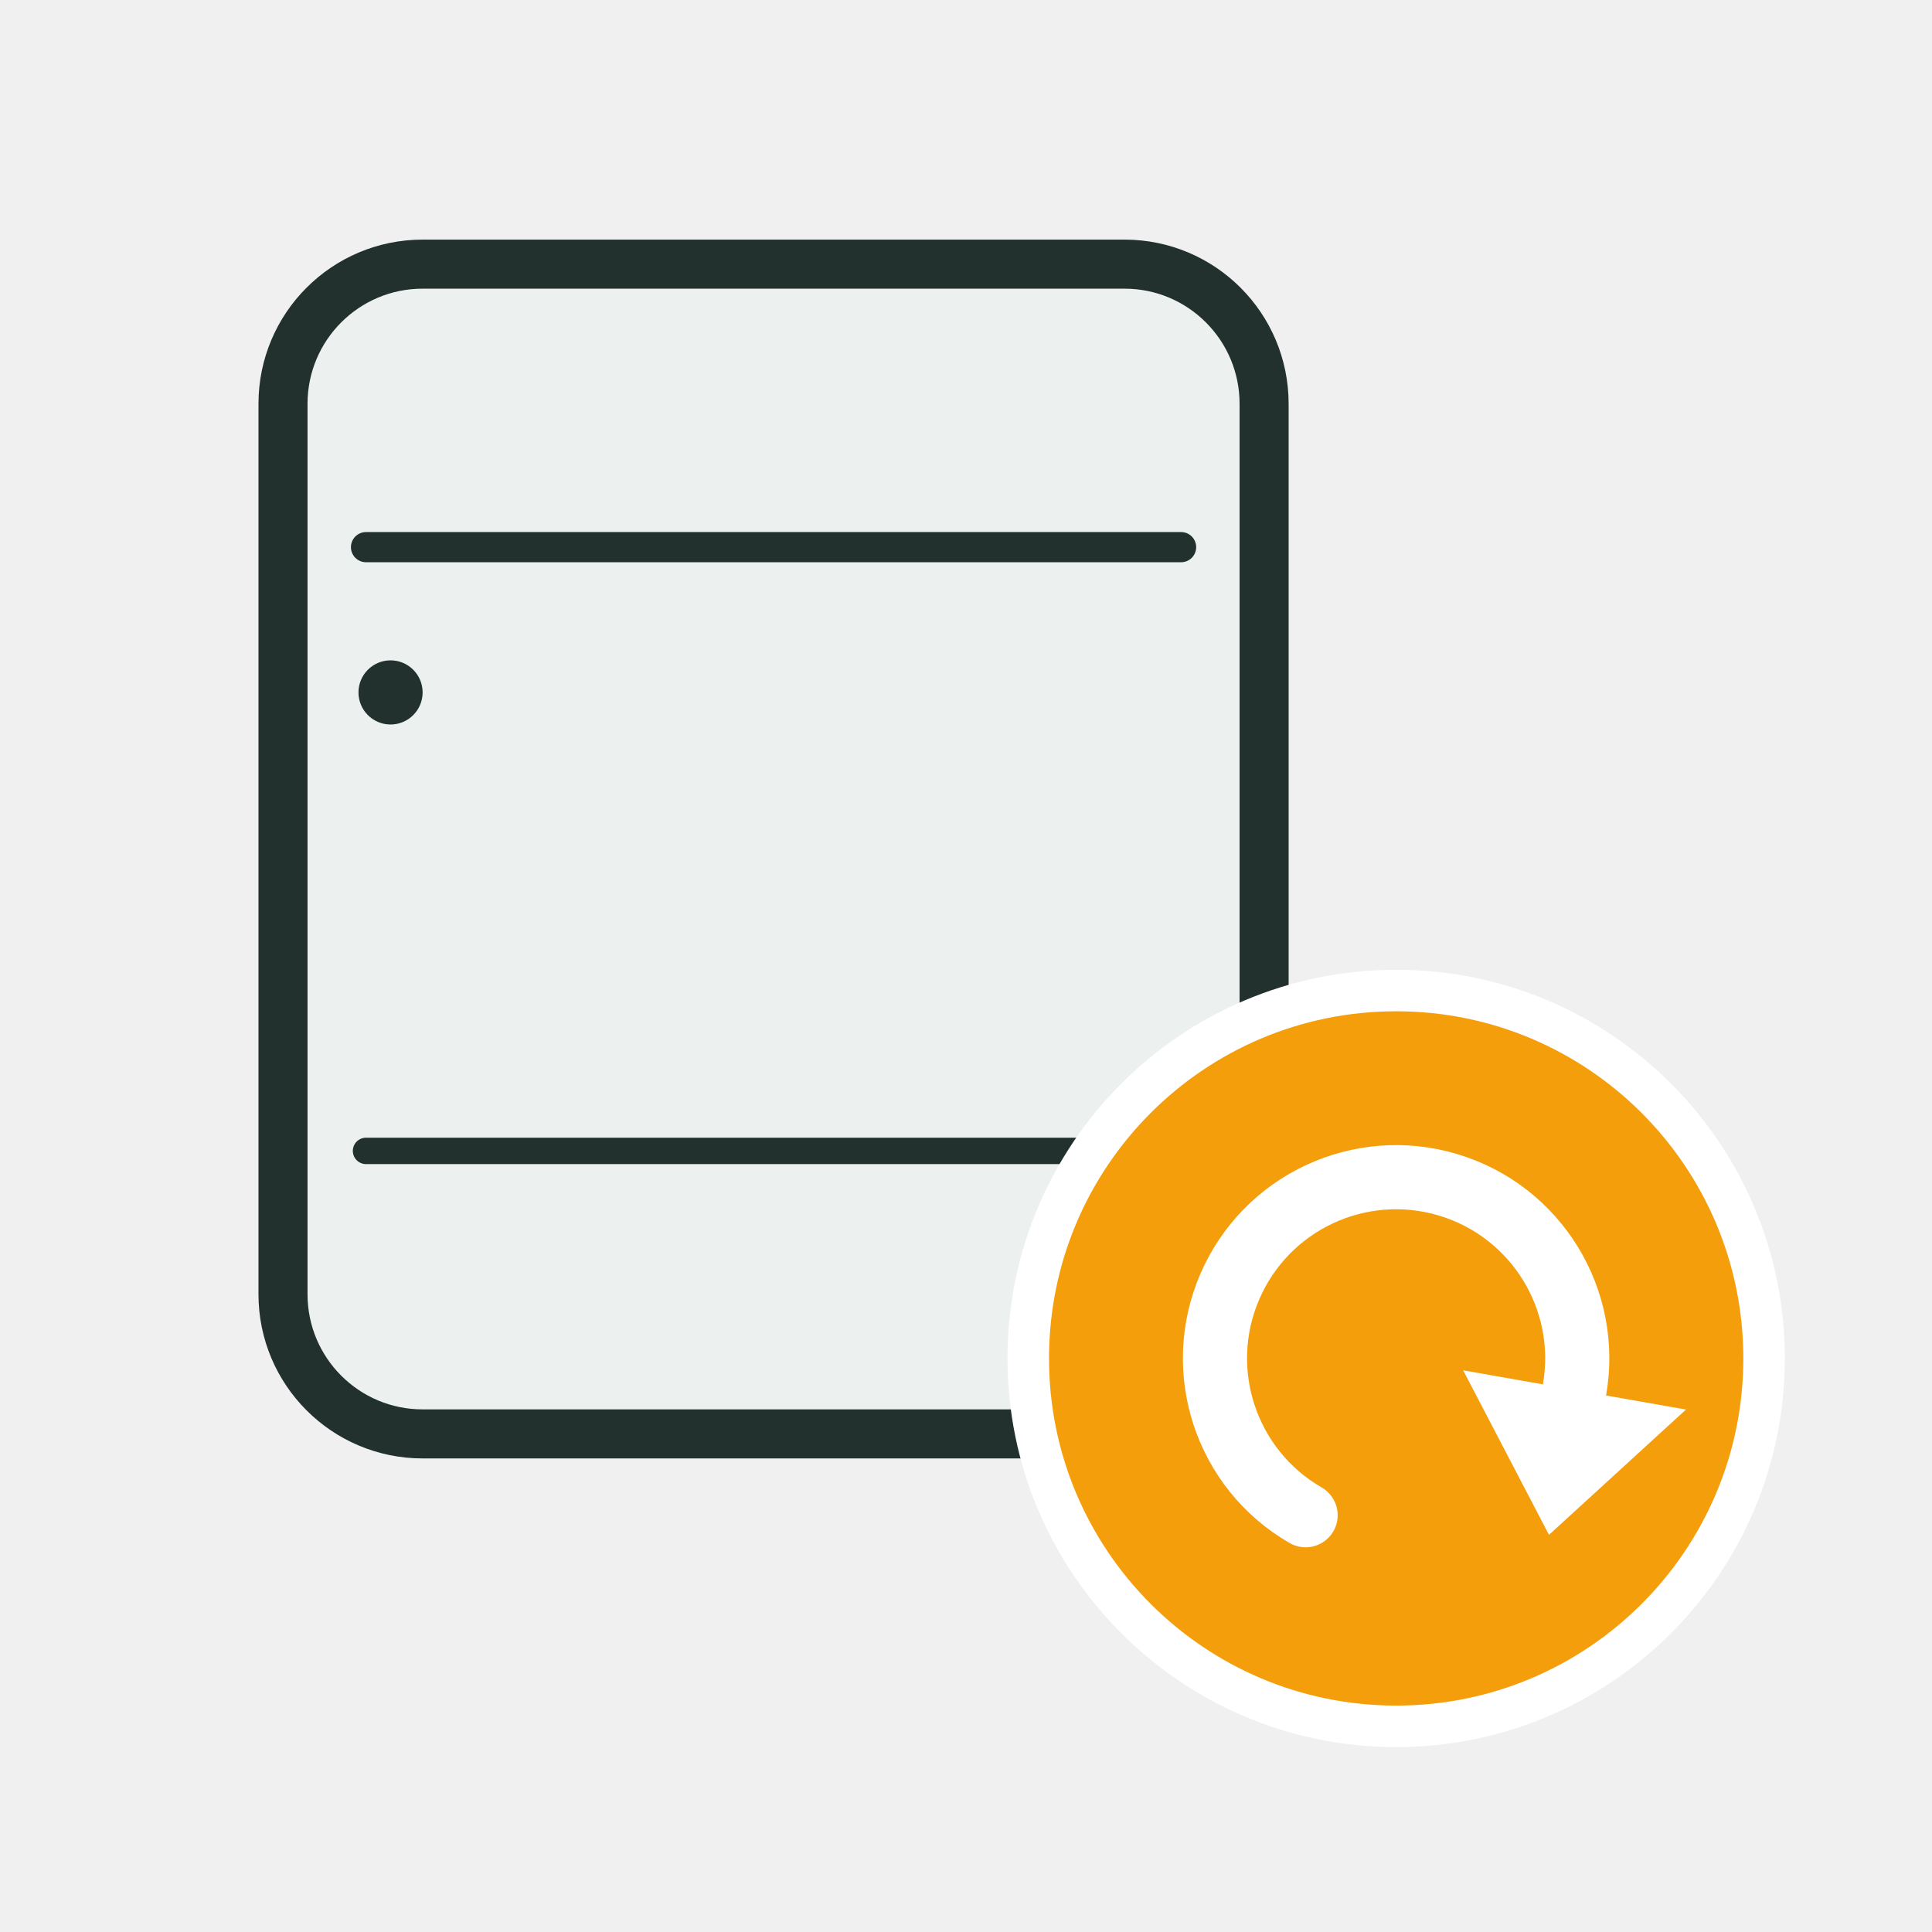
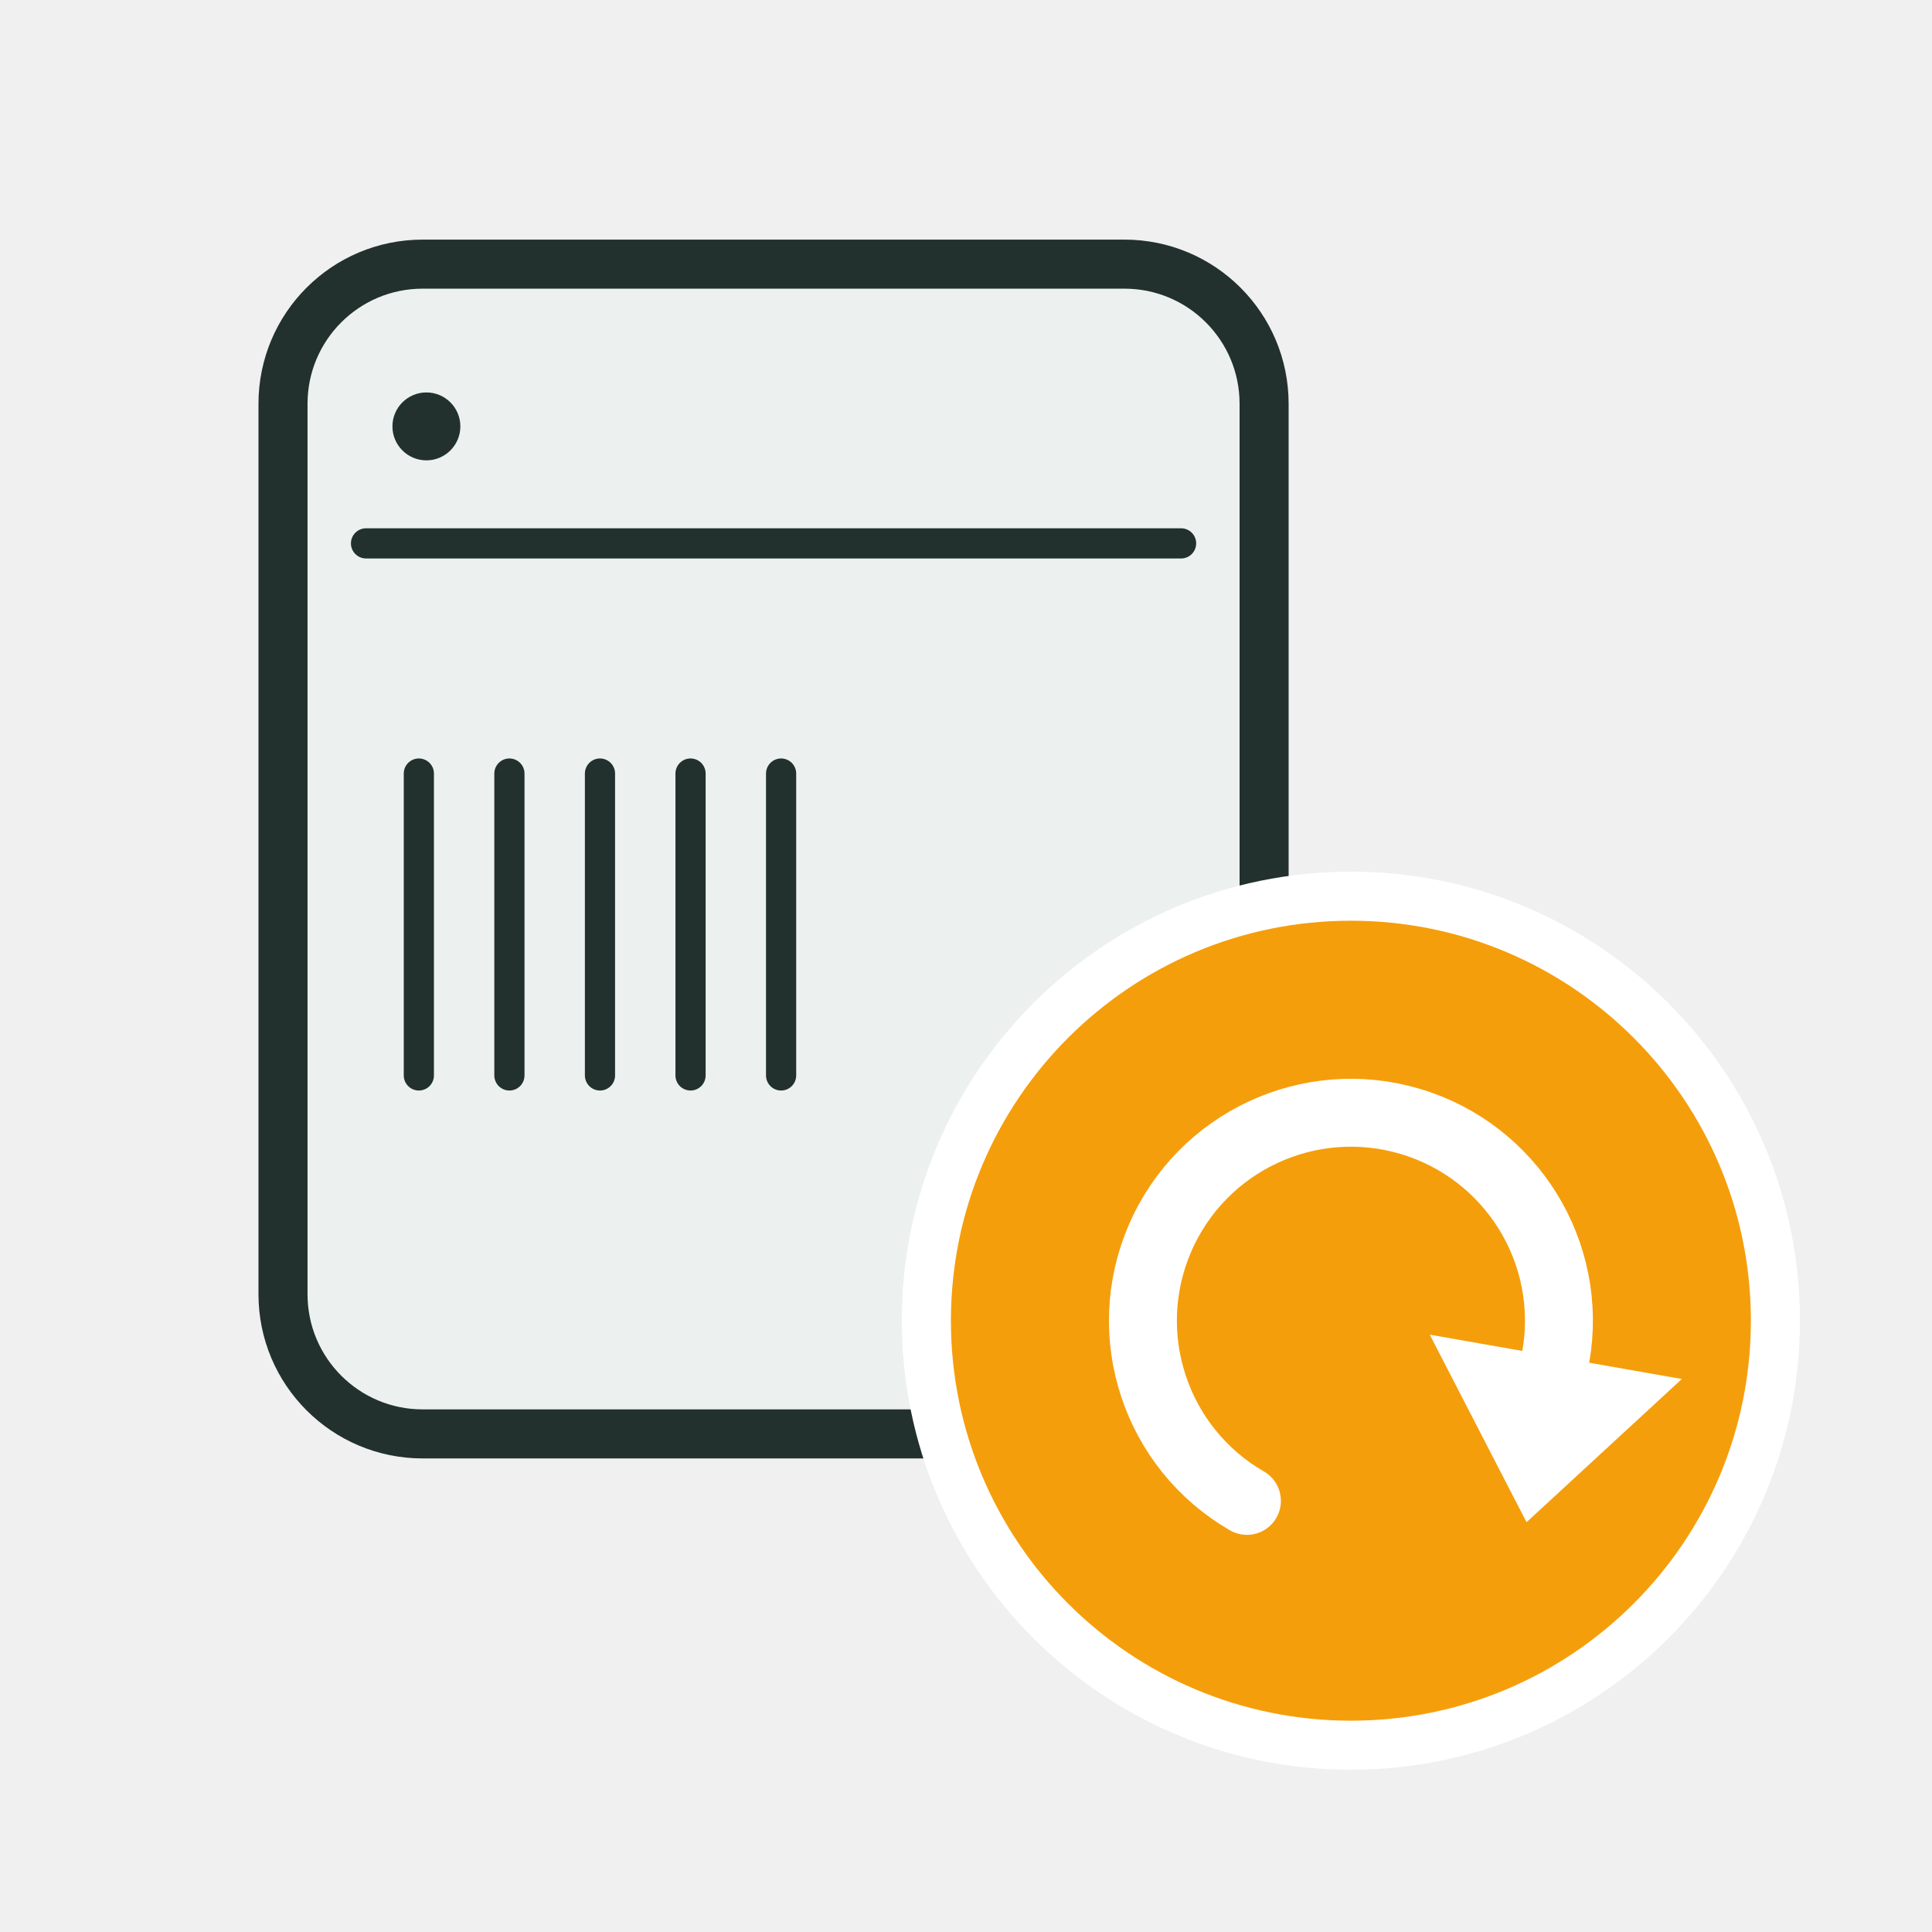
<svg xmlns="http://www.w3.org/2000/svg" viewBox="0 0 1024 1024" width="1024" height="1024">
  <rect x="150" y="140" width="520" height="620" rx="74" ry="74" fill="#ECF1EF" stroke="#22312E" stroke-width="26" />
-   <line x1="194" y1="290" x2="626" y2="290" stroke="#22312E" stroke-width="16" stroke-linecap="round" />
-   <line x1="194" y1="610" x2="626" y2="610" stroke="#22312E" stroke-width="14" stroke-linecap="round" />
-   <circle cx="207" cy="367" r="17" fill="#22312E" />
-   <circle cx="740" cy="720" r="206" fill="#FFFFFF" />
-   <circle cx="740" cy="720" r="184" fill="#F59E0B" />
-   <path d="M692,803.1 A96,96 0 1 1 834.5,736.7" fill="none" stroke="#FFFFFF" stroke-width="34" stroke-linecap="round" />
-   <polygon points="821,813.5 893.6,747.1 775.5,726.3" fill="#FFFFFF" />
+   <line x1="194" y1="288" x2="626" y2="288" stroke="#22312E" stroke-width="16" stroke-linecap="round" />
+   <circle cx="226" cy="226" r="18" fill="#22312E" />
+   <g stroke="#22312E" stroke-width="16" stroke-linecap="round">
+     <line x1="222" y1="410" x2="222" y2="570" />
+     <line x1="270" y1="410" x2="270" y2="570" />
+     <line x1="318" y1="410" x2="318" y2="570" />
+     <line x1="366" y1="410" x2="366" y2="570" />
+     <line x1="414" y1="410" x2="414" y2="570" />
+   </g>
+   <circle cx="716" cy="700" r="238" fill="#FFFFFF" />
+   <circle cx="716" cy="700" r="212" fill="#F59E0B" />
+   <path d="M660.9,795.5 A110.24,110.24 0 1 1 824.6,719.1" fill="none" stroke="#FFFFFF" stroke-width="36" stroke-linecap="round" />
+   <polygon points="809.1,806.8 891.4,730.9 757.8,707.4" fill="#FFFFFF" />
</svg>
